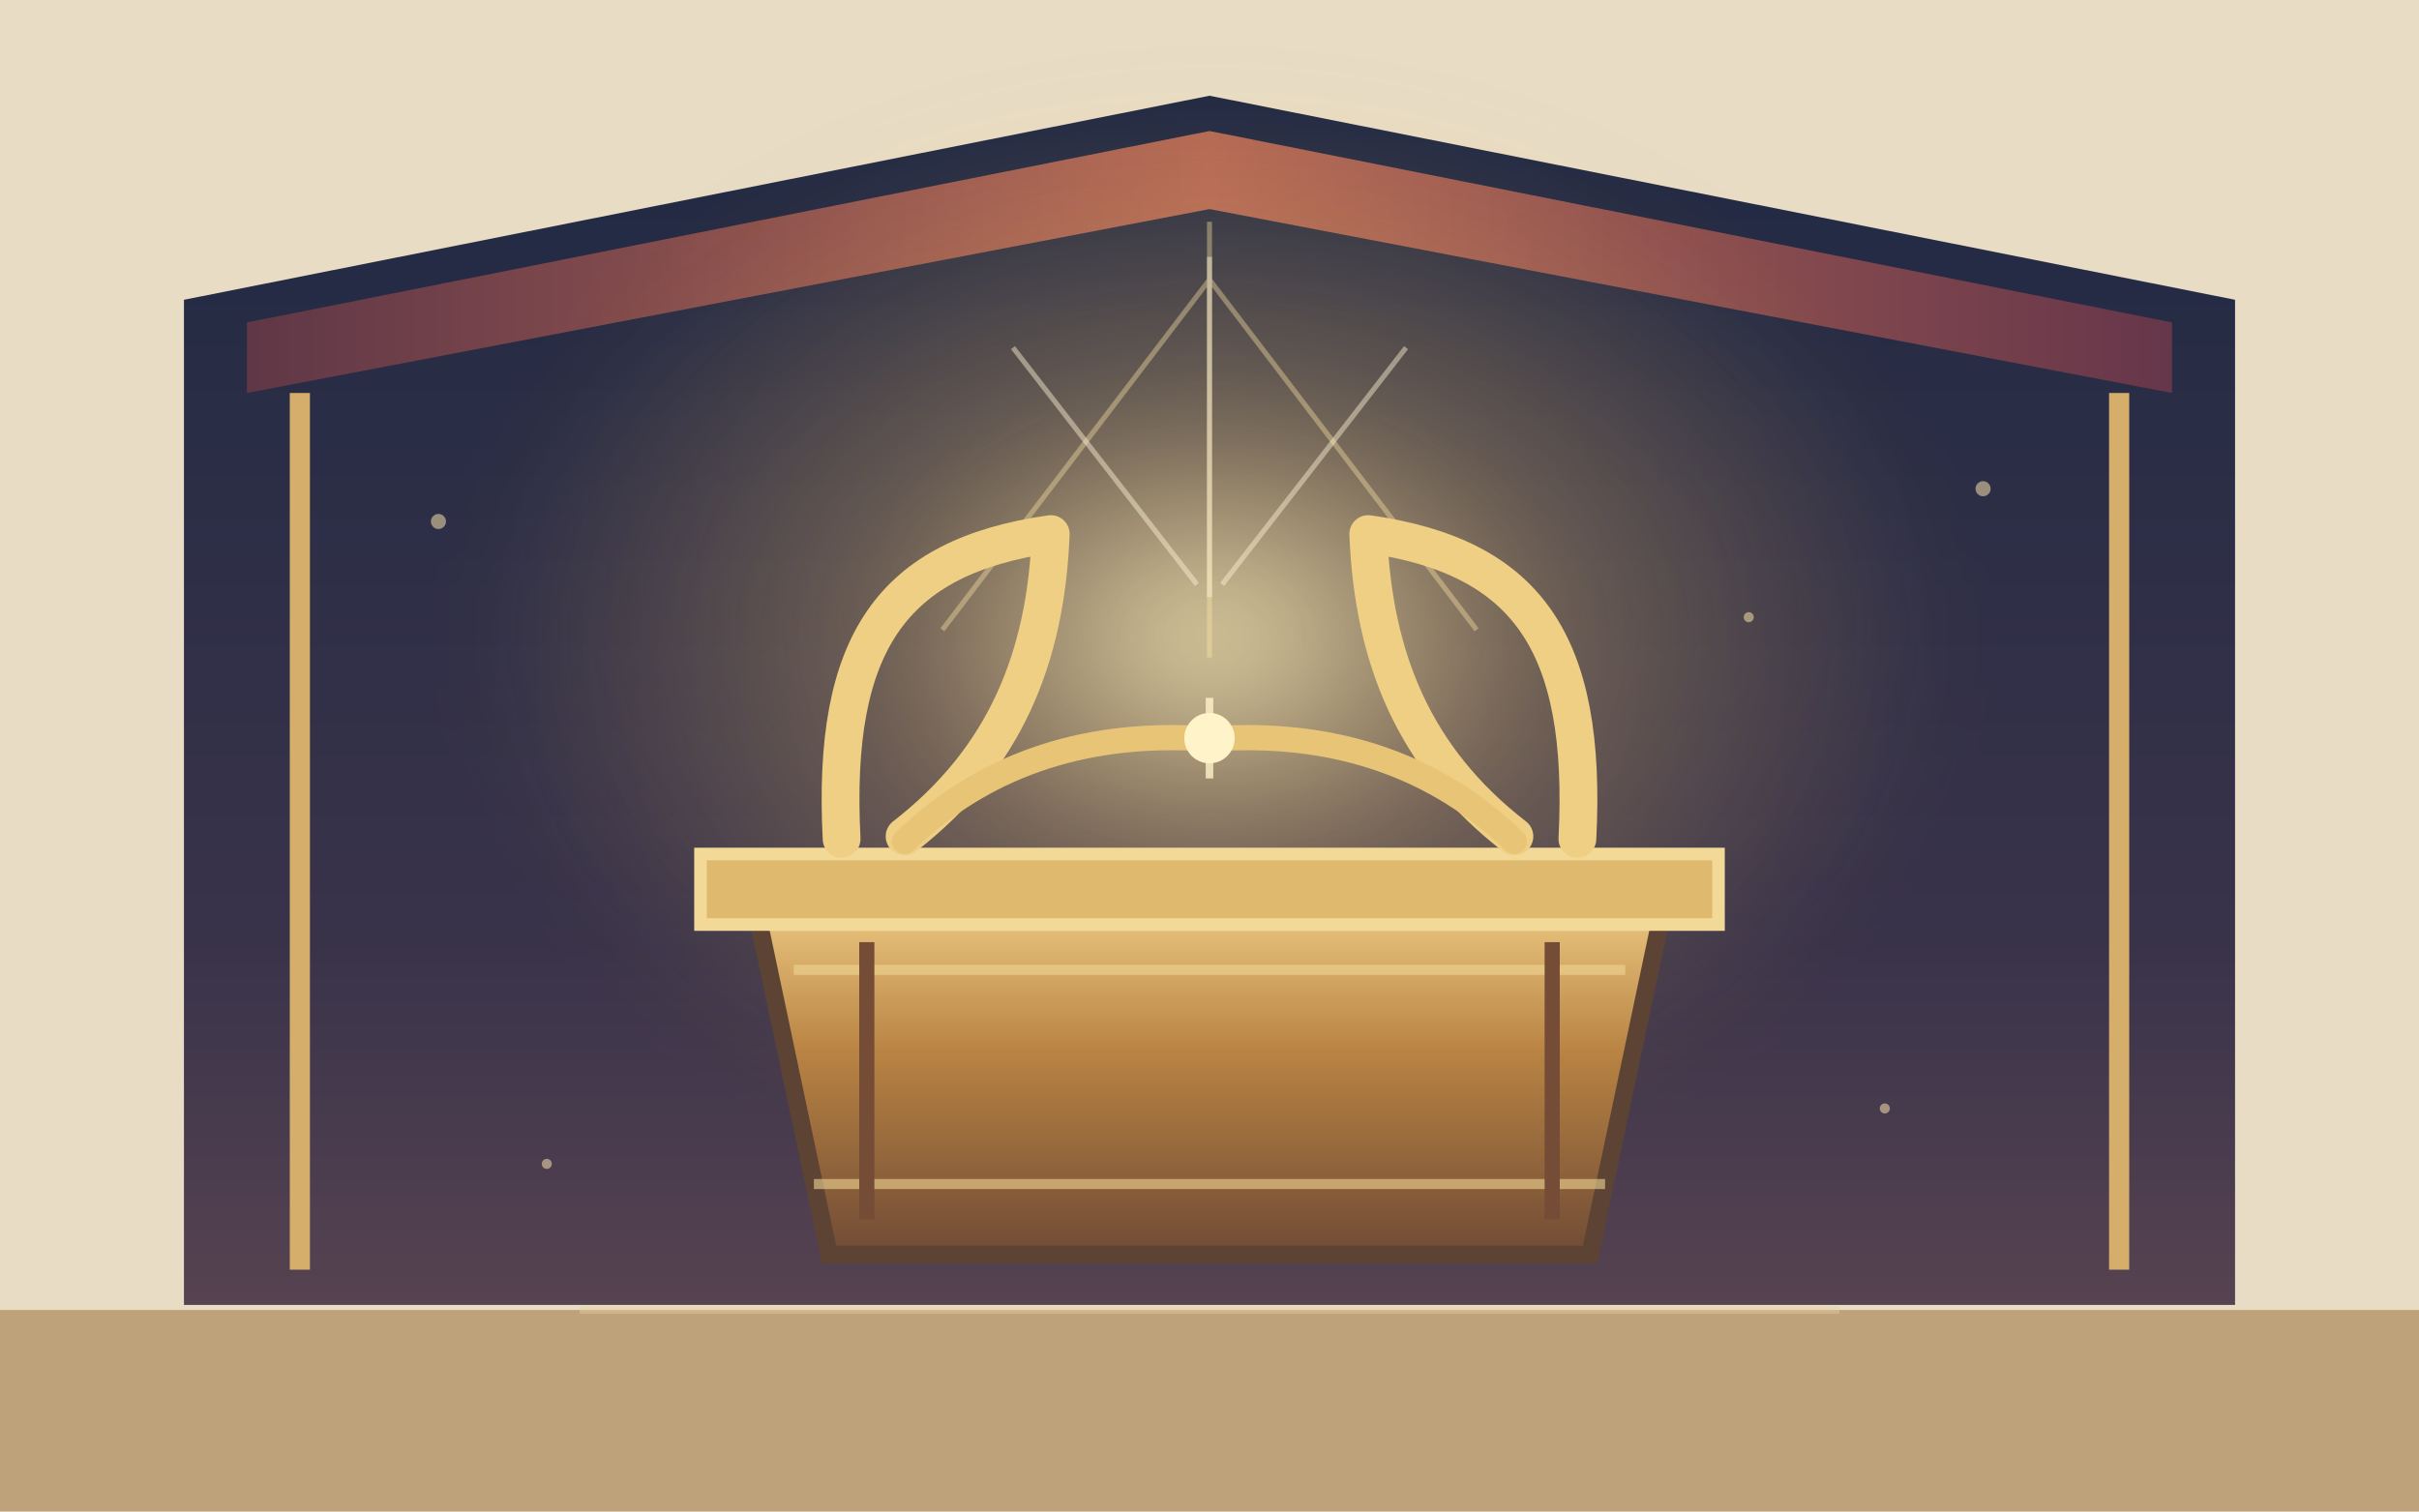
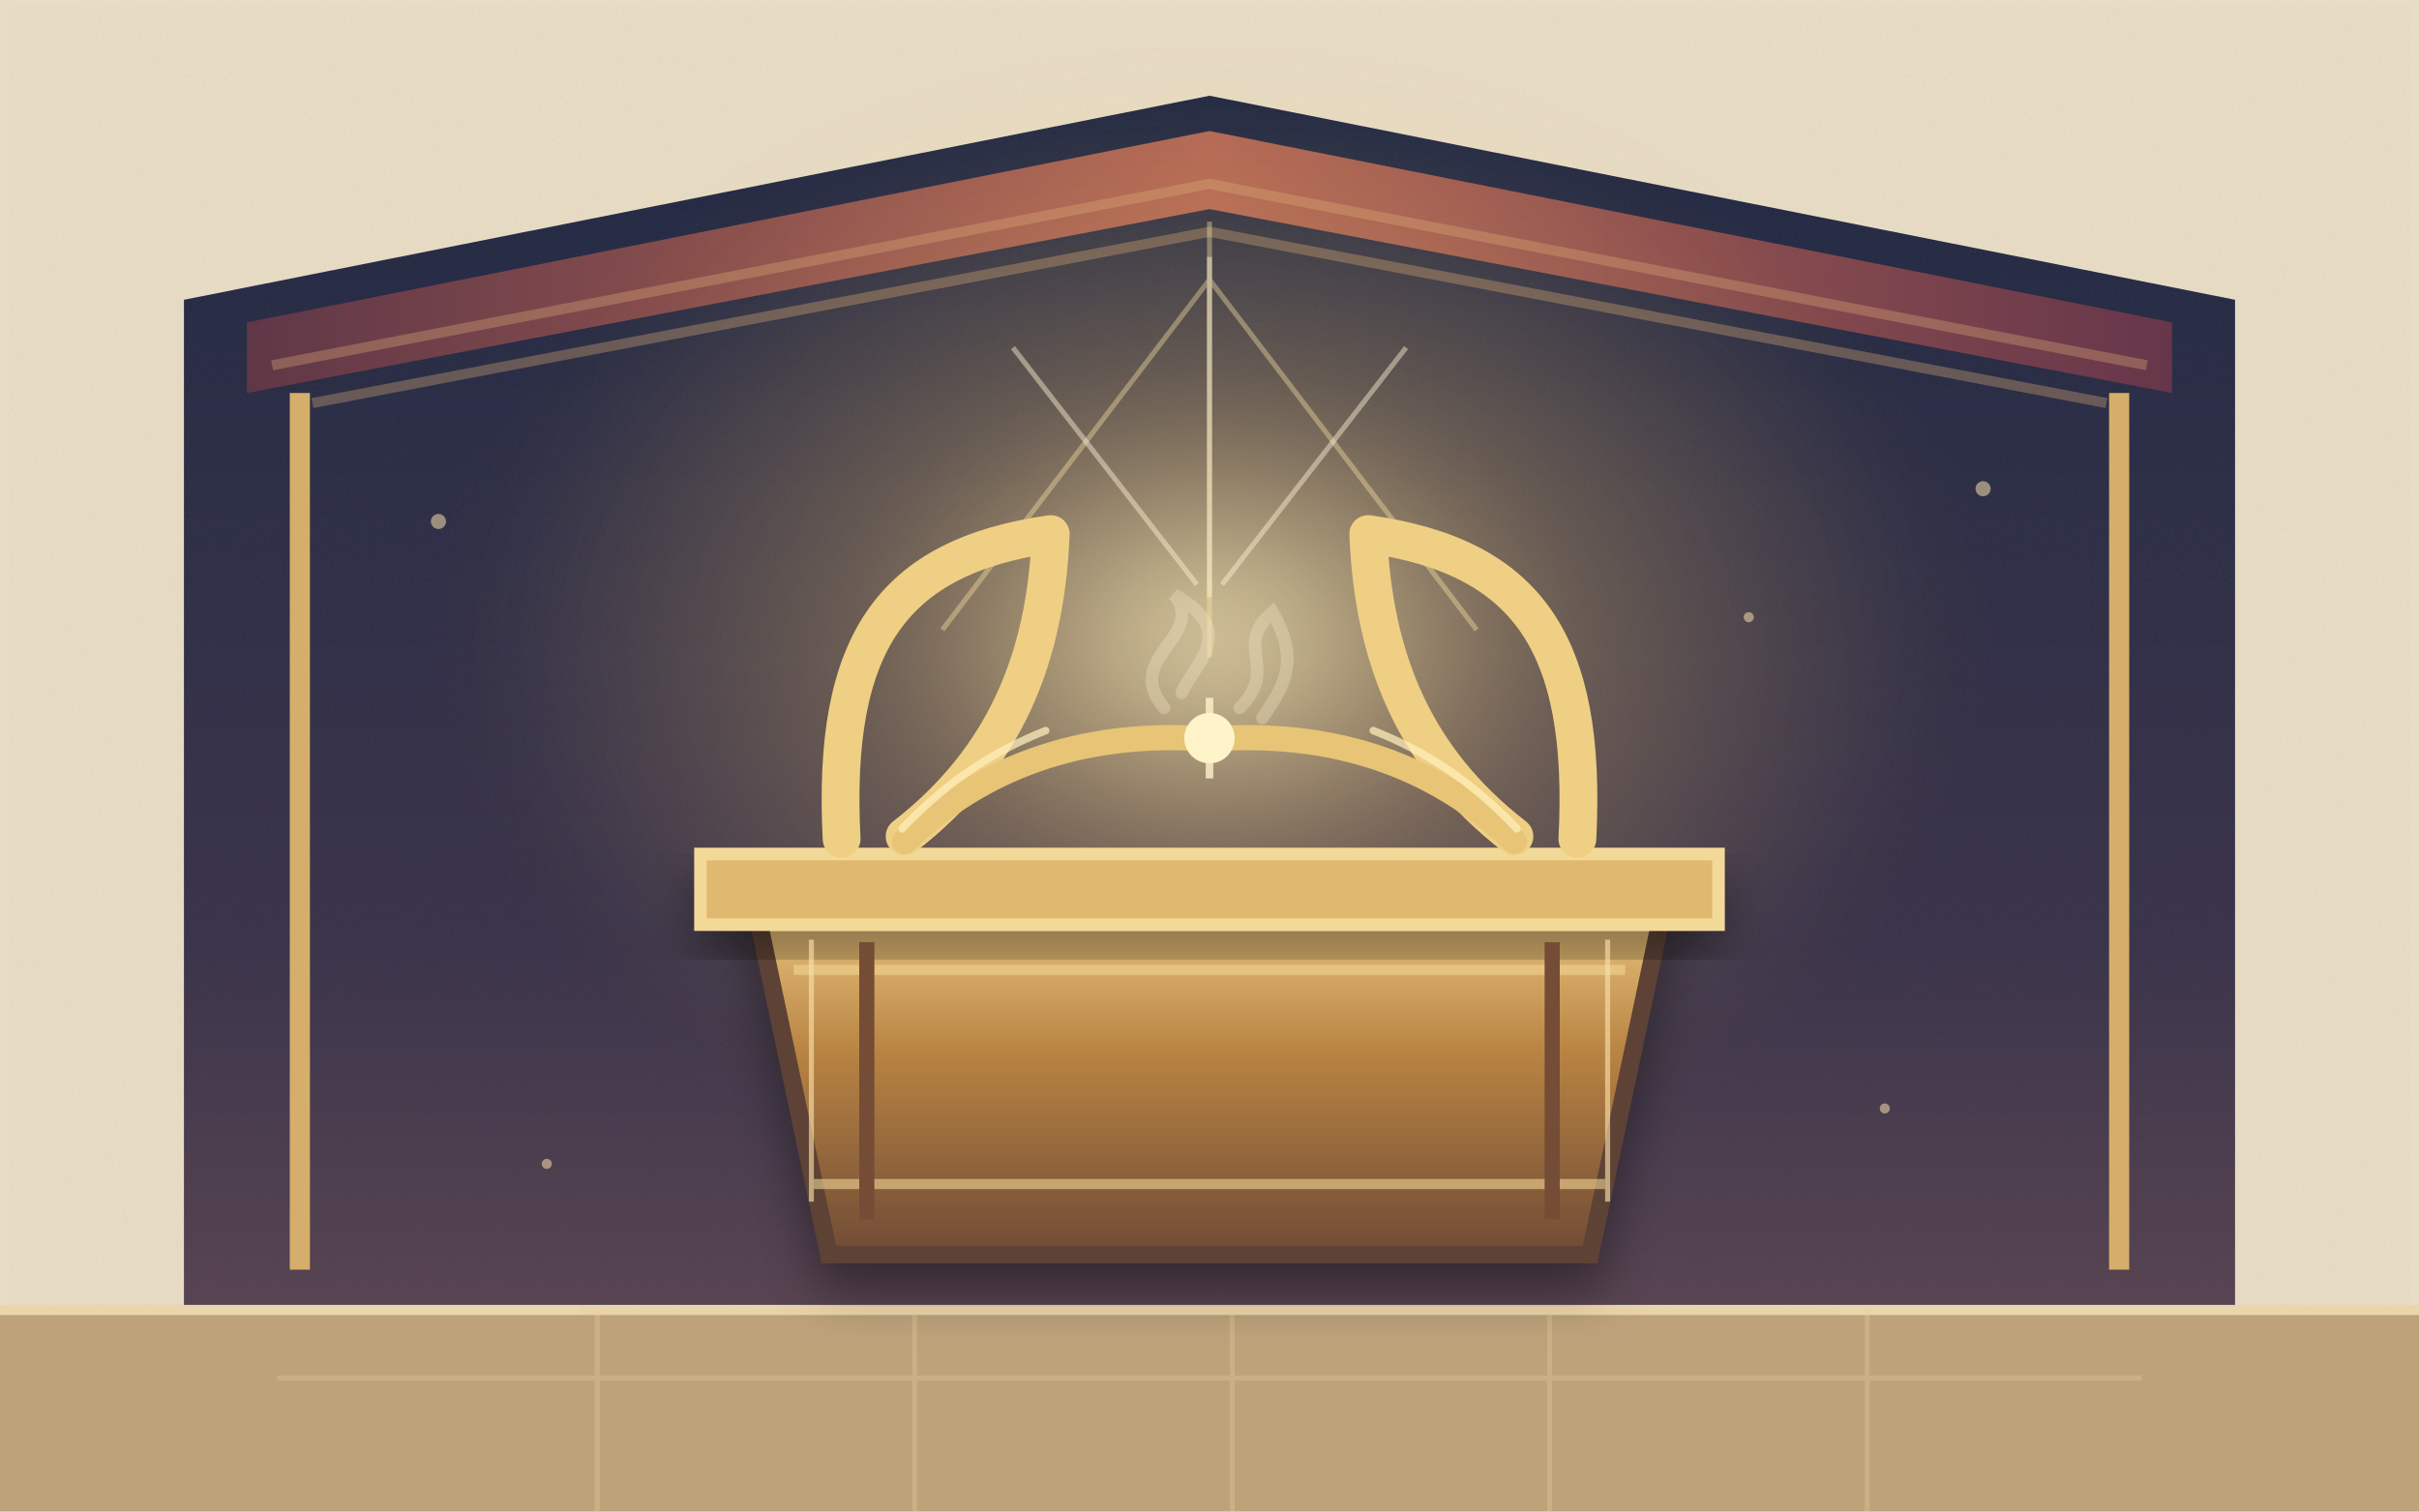
<svg xmlns="http://www.w3.org/2000/svg" viewBox="0 0 960 600" role="img" aria-labelledby="title desc">
  <defs>
    <linearGradient id="chamber" x2="0" y2="1">
      <stop stop-color="#202943" />
      <stop offset=".7" stop-color="#39334a" />
      <stop offset="1" stop-color="#574351" />
    </linearGradient>
    <linearGradient id="veil" x2="1">
      <stop stop-color="#603747" />
      <stop offset=".5" stop-color="#b36855" />
      <stop offset="1" stop-color="#66364a" />
    </linearGradient>
    <linearGradient id="ark" x2="0" y2="1">
      <stop stop-color="#f2d18a" />
      <stop offset=".45" stop-color="#b98443" />
      <stop offset="1" stop-color="#704b35" />
    </linearGradient>
    <radialGradient id="heavenly-light">
      <stop stop-color="#fff0b8" stop-opacity=".85" />
      <stop offset=".45" stop-color="#f2c56f" stop-opacity=".32" />
      <stop offset="1" stop-color="#e0a955" stop-opacity="0" />
    </radialGradient>
    <filter id="soft">
      <feGaussianBlur stdDeviation="18" />
    </filter>
+     <filter id="velvet-texture">
+       <feTurbulence type="fractalNoise" baseFrequency=".75" numOctaves="2" seed="11" />
+       <feColorMatrix values="0 0 0 0 .35 0 0 0 0 .22 0 0 0 0 .2 0 0 0 .13 0" />
+     </filter>
+     <filter id="ark-shadow" x="-.4" y="-.4" width="1.8" height="1.9">
+       <feGaussianBlur in="SourceAlpha" stdDeviation="10" />
+       <feOffset dy="11" />
+       <feComponentTransfer>
+         <feFuncA type="linear" slope=".38" />
+       </feComponentTransfer>
+       <feMerge>
+         <feMergeNode />
+         <feMergeNode in="SourceGraphic" />
+       </feMerge>
+     </filter>
  </defs>
  <rect width="960" height="600" fill="#e8dcc5" />
  <path d="M73 518V119L480 38l407 81v399Z" fill="url(#chamber)" />
+   <path d="M83 125 480 48l397 77v378H83Z" filter="url(#velvet-texture)" opacity=".34" />
  <path d="M98 128 480 52l382 76v28l-382-73-382 73Z" fill="url(#veil)" />
+   <path d="m108 145 372-72 372 72m-728 15 356-68 356 68" fill="none" stroke="#dfae79" stroke-width="4" opacity=".34" />
  <path d="M119 156v348m722-348v348" stroke="#d4ae6a" stroke-width="8" />
  <path d="M0 520h960v80H0Z" fill="#bda27a" />
+   <path d="M0 520h960" stroke="#ead5ad" stroke-width="4" />
+   <path d="M110 547h740m-613-27v80m126-80v80m126-80v80m126-80v80m126-80v80" stroke="#e8cd9d" stroke-width="2" opacity=".32" />
  <ellipse cx="481" cy="253" rx="292" ry="214" fill="url(#heavenly-light)" filter="url(#soft)" />
  <path d="M480 88v173m0-150-106 139m106-139 106 139" fill="none" stroke="#ffe8a6" stroke-width="2" opacity=".38" />
  <path d="M480 102v135m-78-99 73 94m83-94-73 94" fill="none" stroke="#fff5d5" stroke-width="2" opacity=".45" />
-   <path d="M298 351h364l-31 147H329Z" fill="url(#ark)" stroke="#5d4334" stroke-width="7" />
-   <path d="M278 339h404v28H278Z" fill="#dfb96d" stroke="#f3d998" stroke-width="5" />
+   <path d="M298 351h364l-31 147H329Z" fill="url(#ark)" stroke="#5d4334" stroke-width="7" filter="url(#ark-shadow)" />
+   <path d="M278 339h404v28H278Z" fill="#dfb96d" stroke="#f3d998" stroke-width="5" filter="url(#ark-shadow)" />
  <path d="M315 385h330m-322 85h314" stroke="#f0d393" stroke-width="4" opacity=".6" />
  <path d="M344 374v110m272-110v110" stroke="#754c35" stroke-width="6" />
+   <path d="M322 373v104m316-104v104" stroke="#f7dfa7" stroke-width="2" opacity=".65" />
  <path d="M334 333c-4-78 20-112 83-121-2 49-18 89-58 120m267 1c4-78-20-112-83-121 2 49 18 89 58 120" fill="none" stroke="#efcf83" stroke-width="15" stroke-linecap="round" stroke-linejoin="round" />
  <path d="M359 334c31-30 70-43 115-41m127 41c-31-30-70-43-115-41" fill="none" stroke="#e8c477" stroke-width="10" stroke-linecap="round" />
+   <path d="M358 329c19-20 37-31 57-39m187 39c-19-20-37-31-57-39" fill="none" stroke="#fff0bd" stroke-width="3" stroke-linecap="round" opacity=".72" />
  <circle cx="480" cy="293" r="10" fill="#fff3c9" />
  <path d="M480 277v32" stroke="#fff3c9" stroke-width="3" opacity=".8" />
+   <path d="M462 281c-17-20 17-28 4-45 26 15 8 27 3 39m23 6c16-16-3-24 13-38 12 21 3 31-4 42" fill="none" stroke="#f7e9ca" stroke-width="5" stroke-linecap="round" opacity=".32" />
  <path d="M230 520h500" stroke="#e8d0a2" stroke-width="3" opacity=".42" />
  <g fill="#f4dcaa" opacity=".55">
    <circle cx="174" cy="207" r="3" />
    <circle cx="787" cy="194" r="3" />
    <circle cx="217" cy="462" r="2" />
    <circle cx="748" cy="440" r="2" />
    <circle cx="694" cy="245" r="2" />
  </g>
</svg>
